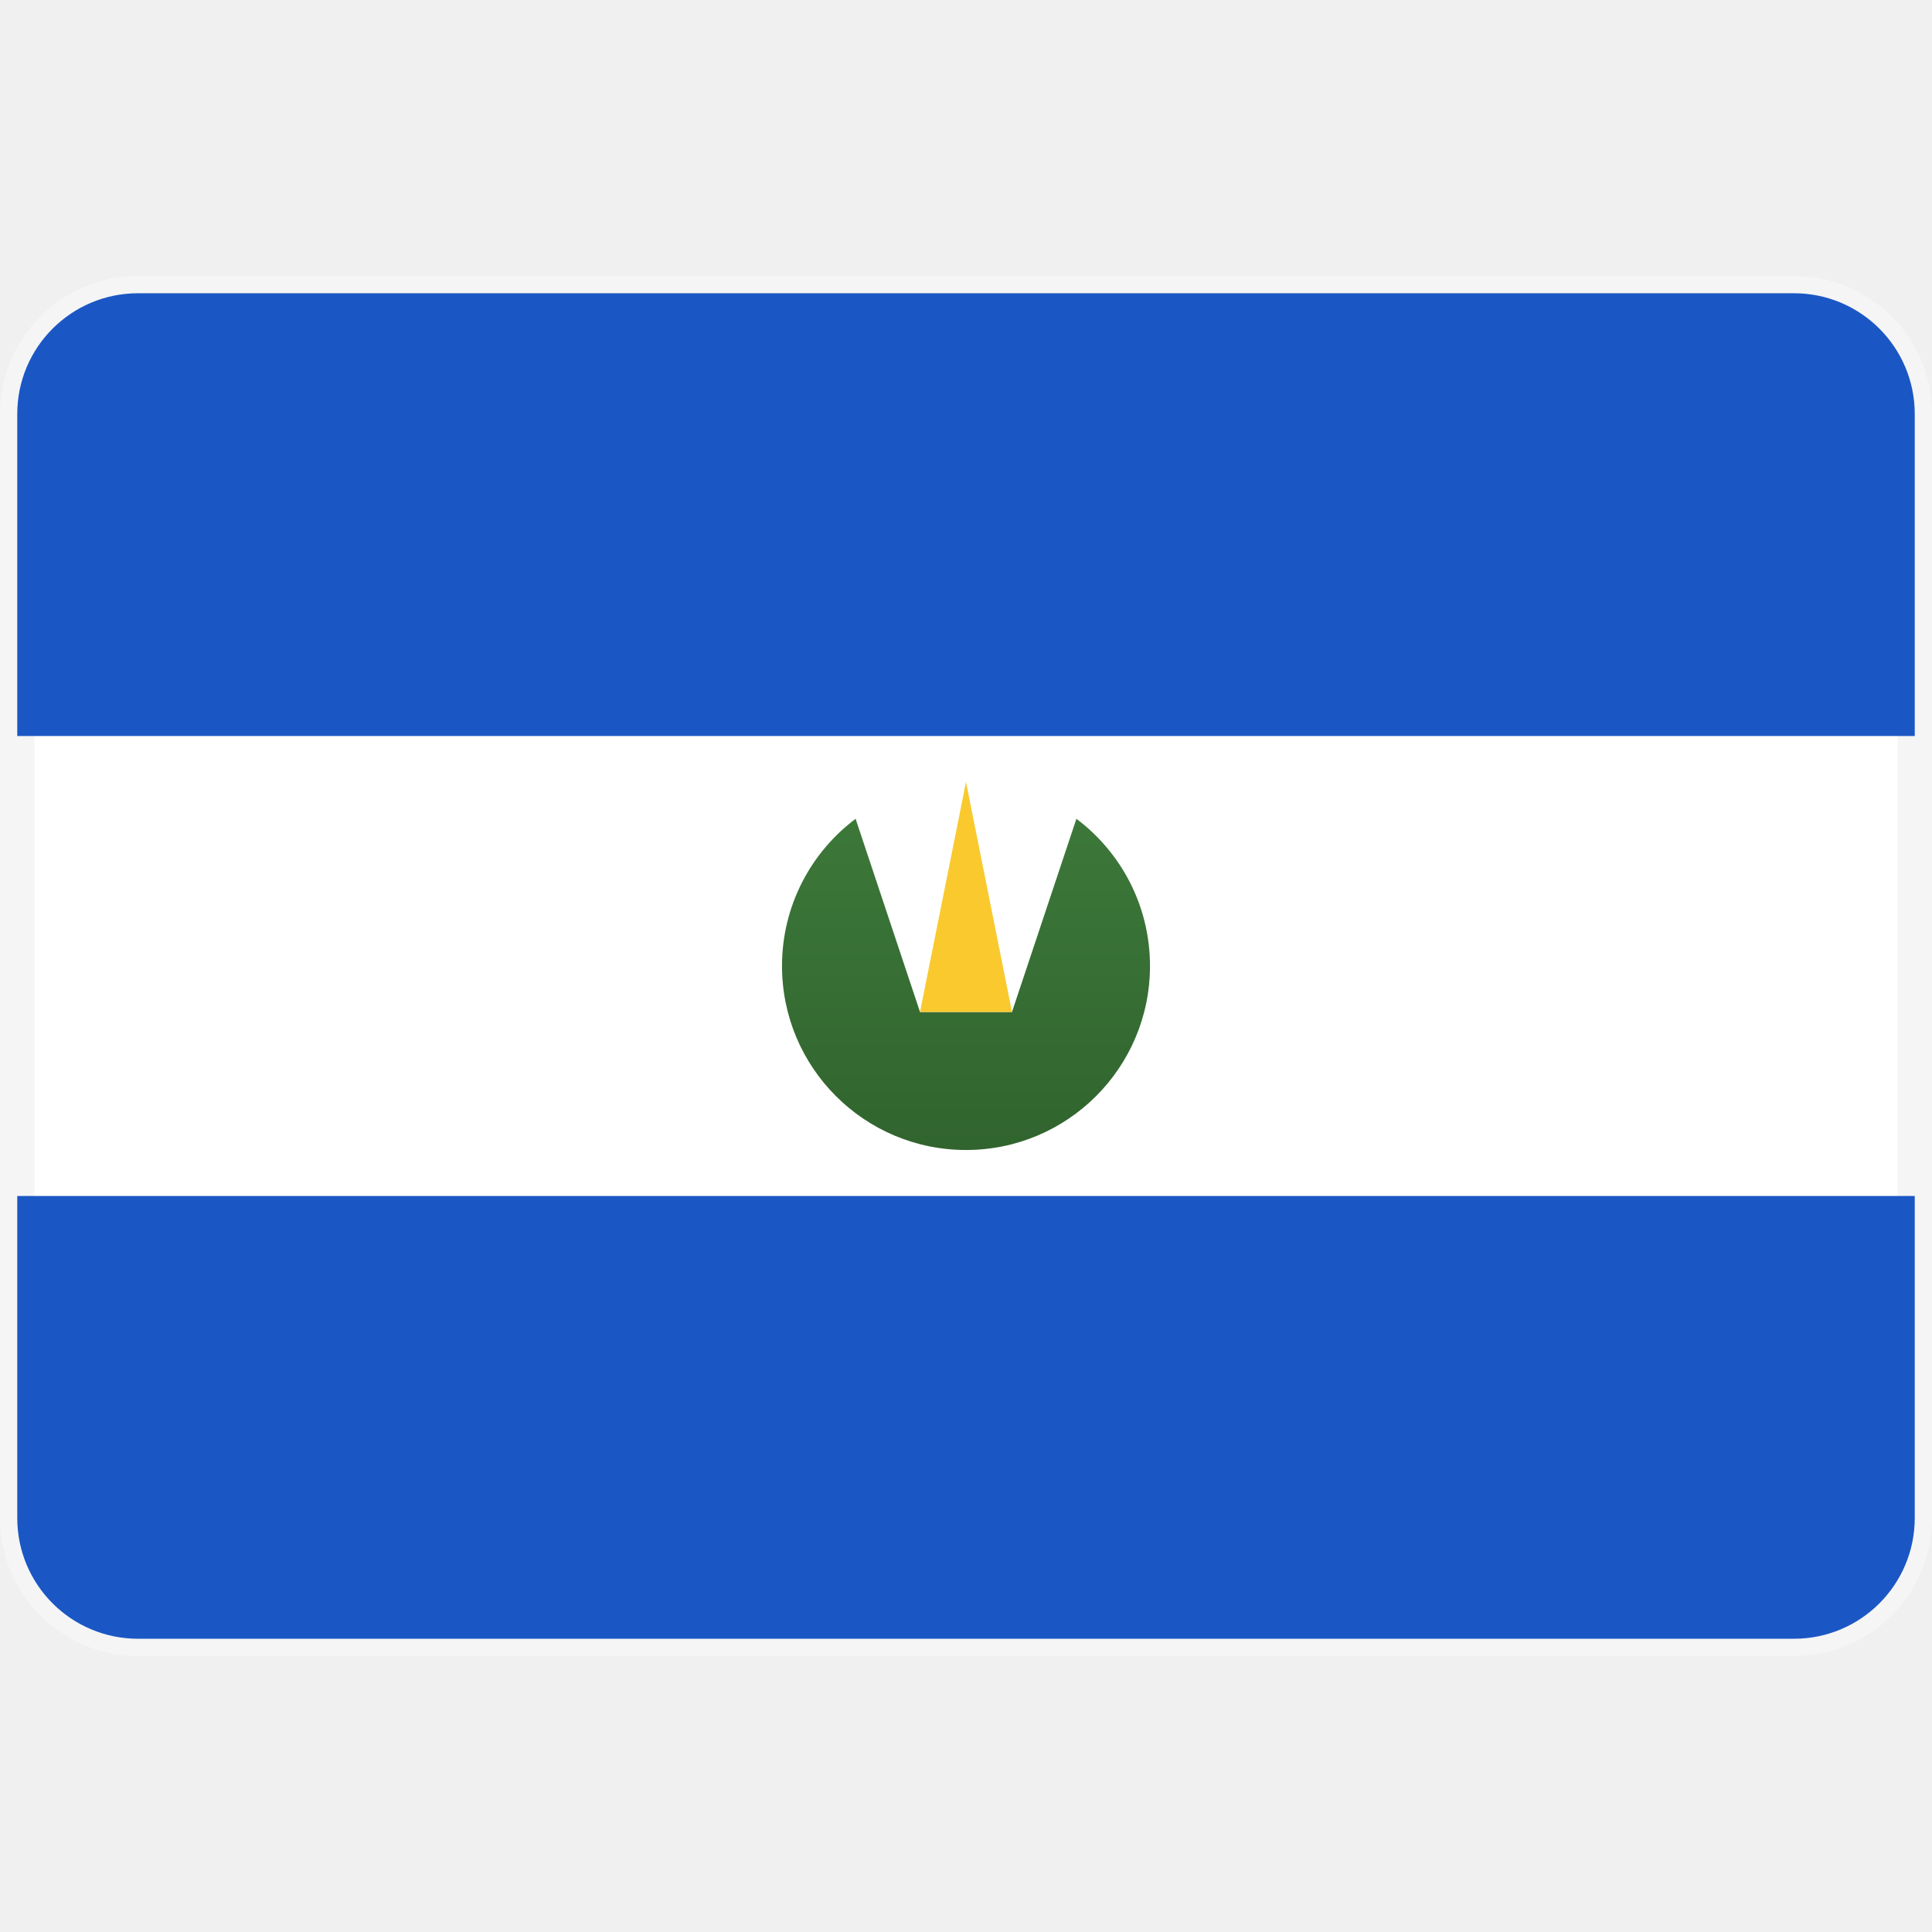
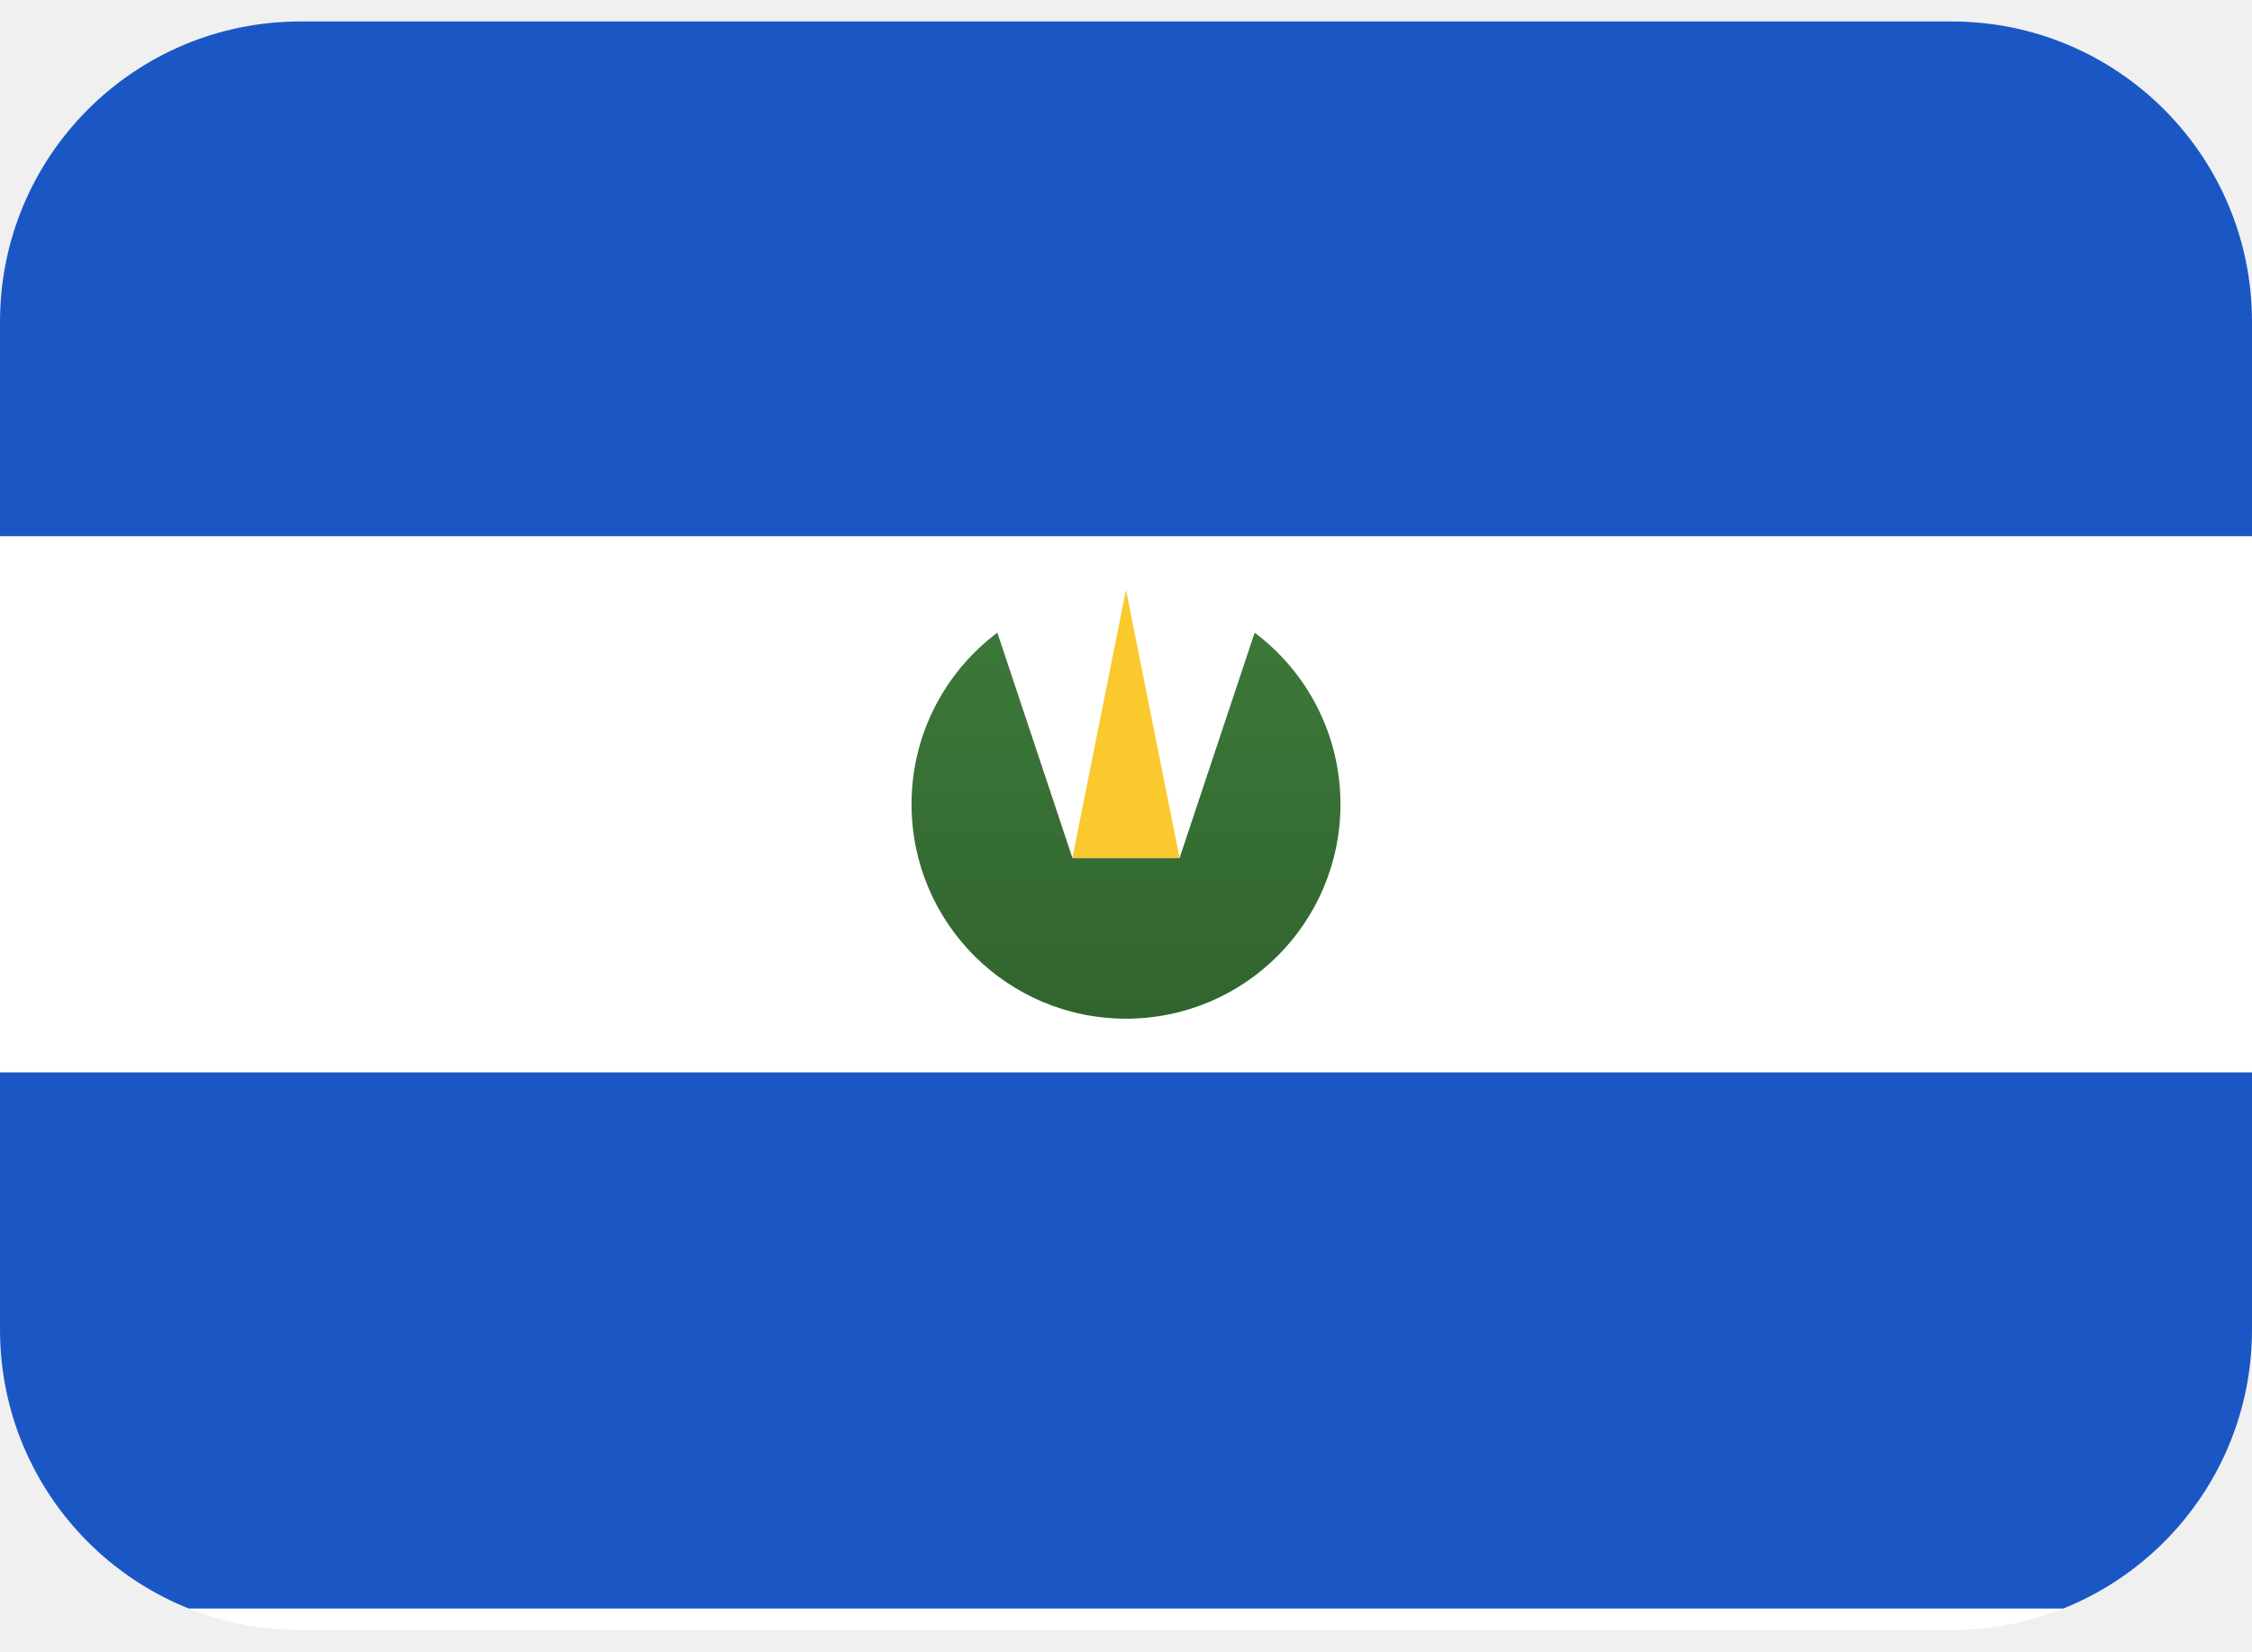
- <svg xmlns="http://www.w3.org/2000/svg" width="56" height="56" viewBox="0 0 56 56">
+ <svg xmlns="http://www.w3.org/2000/svg" width="30" height="22" viewBox="0 0 30 22">
  <defs>
    <clipPath id="flagClip">
-       <path d="M4,8.5L52,8.5A3.5,3.5 0,0 1,55.5 12L55.5,44A3.5,3.5 0,0 1,52 47.5L4,47.5A3.5,3.5 0,0 1,0.5 44L0.5,12A3.5,3.5 0,0 1,4 8.5z" />
+       <path d="M4,0.286L26,0.286A4,4 0,0 1,30 4.286L30,17.714A4,4 0,0 1,26 21.714L4,21.714A4,4 0,0 1,0 17.714L0,4.286A4,4 0,0 1,4 0.286z" />
    </clipPath>
-     <linearGradient id="shieldGradient" x1="22.667" y1="23.733" x2="22.667" y2="33.333" gradientUnits="userSpaceOnUse">
+     <linearGradient id="shieldGradient" x1="12.143" y1="8.428" x2="12.143" y2="13.571" gradientUnits="userSpaceOnUse">
      <stop offset="0" stop-color="#3C7839" />
      <stop offset="1" stop-color="#31642E" />
    </linearGradient>
  </defs>
-   <path d="M4,8.5L52,8.5A3.5,3.5 0,0 1,55.5 12L55.5,44A3.5,3.5 0,0 1,52 47.5L4,47.5A3.5,3.5 0,0 1,0.5 44L0.5,12A3.5,3.5 0,0 1,4 8.5z" fill="#ffffff" stroke="#F5F5F5" stroke-width="1" />
+   <path d="M4,0.286L26,0.286A4,4 0,0 1,30 4.286L30,17.714A4,4 0,0 1,26 21.714L4,21.714A4,4 0,0 1,0 17.714L0,4.286A4,4 0,0 1,4 0.286z" fill="#ffffff" />
  <g clip-path="url(#flagClip)">
-     <path d="M0,21.333H56V8H0V21.333Z" fill="#1B57C4" fill-rule="evenodd" />
-     <path d="M0,48H56V34.667H0V48Z" fill="#1B57C4" fill-rule="evenodd" />
-     <path d="M24.8,23.733C23.504,24.706 22.667,26.255 22.667,28C22.667,30.945 25.054,33.333 28,33.333C30.945,33.333 33.333,30.945 33.333,28C33.333,26.255 32.495,24.706 31.2,23.733L29.333,29.333H26.667L24.8,23.733Z" fill="url(#shieldGradient)" fill-rule="evenodd" />
-     <path d="M28,22.667L29.333,29.333H26.667L28,22.667Z" fill="#F9C92E" fill-rule="evenodd" />
+     <path d="M0,7.143H30V0H0V7.143Z" fill="#1B57C4" fill-rule="evenodd" />
+     <path d="M0,21.429H30V14.286H0V21.429Z" fill="#1B57C4" fill-rule="evenodd" />
+     <path d="M13.286,8.428C12.592,8.95 12.143,9.78 12.143,10.714C12.143,12.292 13.422,13.571 15,13.571C16.578,13.571 17.857,12.292 17.857,10.714C17.857,9.78 17.408,8.95 16.714,8.428L15.714,11.429H14.286L13.286,8.428Z" fill="url(#shieldGradient)" fill-rule="evenodd" />
+     <path d="M15,7.857L15.714,11.429H14.286L15,7.857Z" fill="#F9C92E" fill-rule="evenodd" />
  </g>
</svg>
